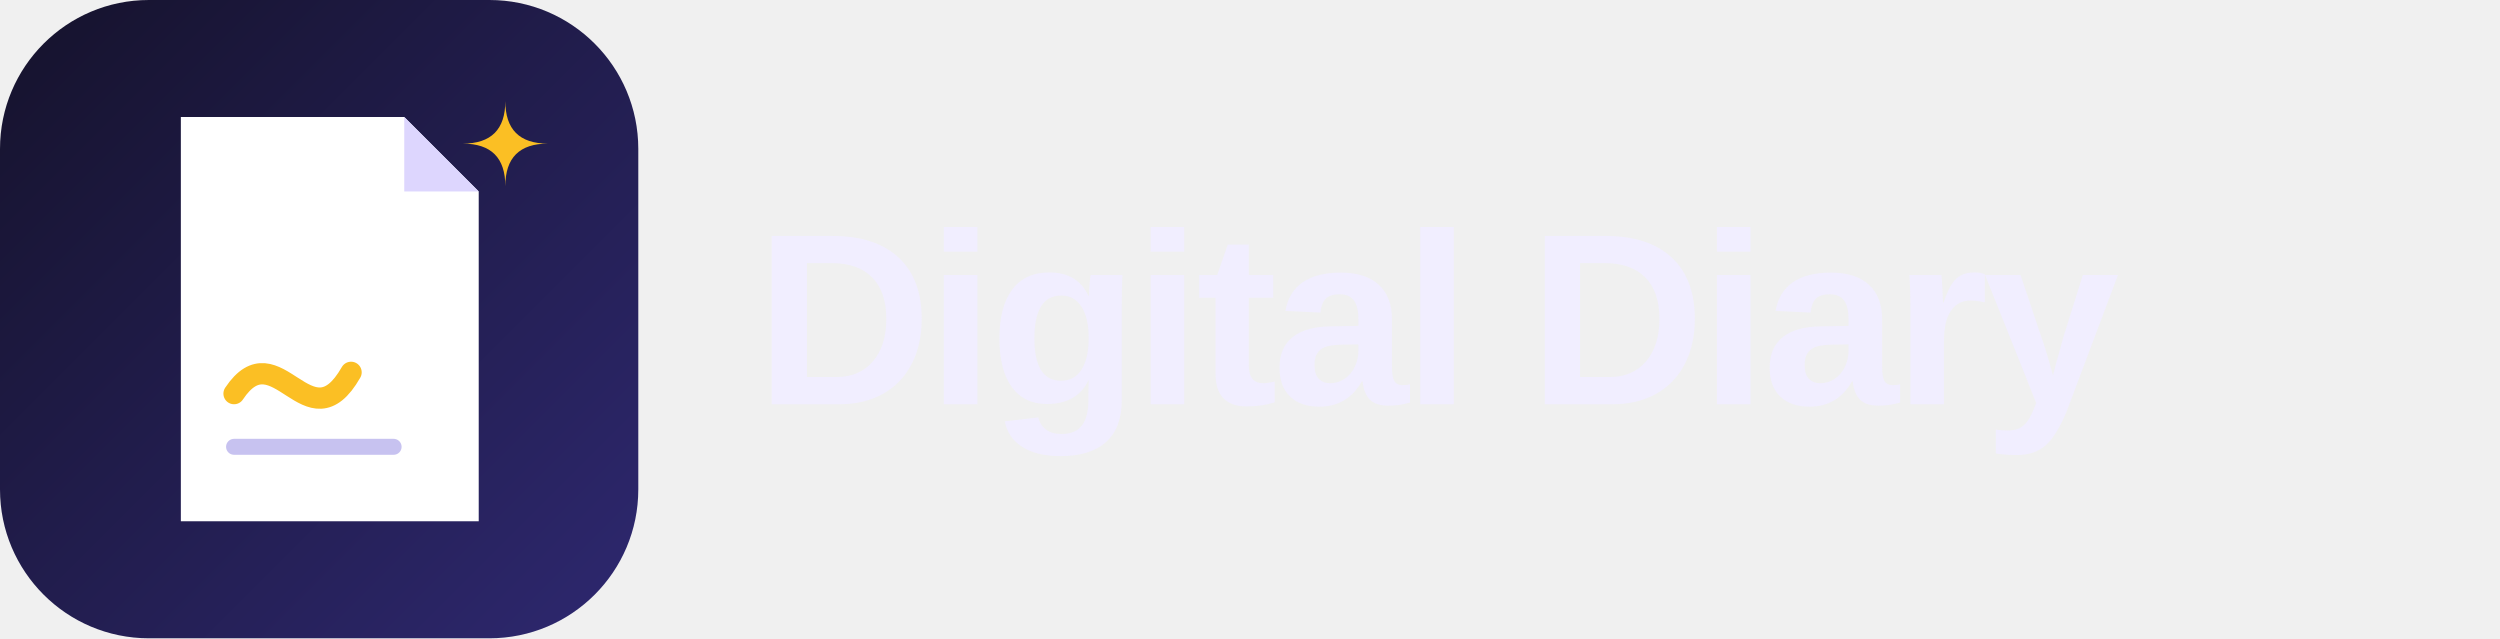
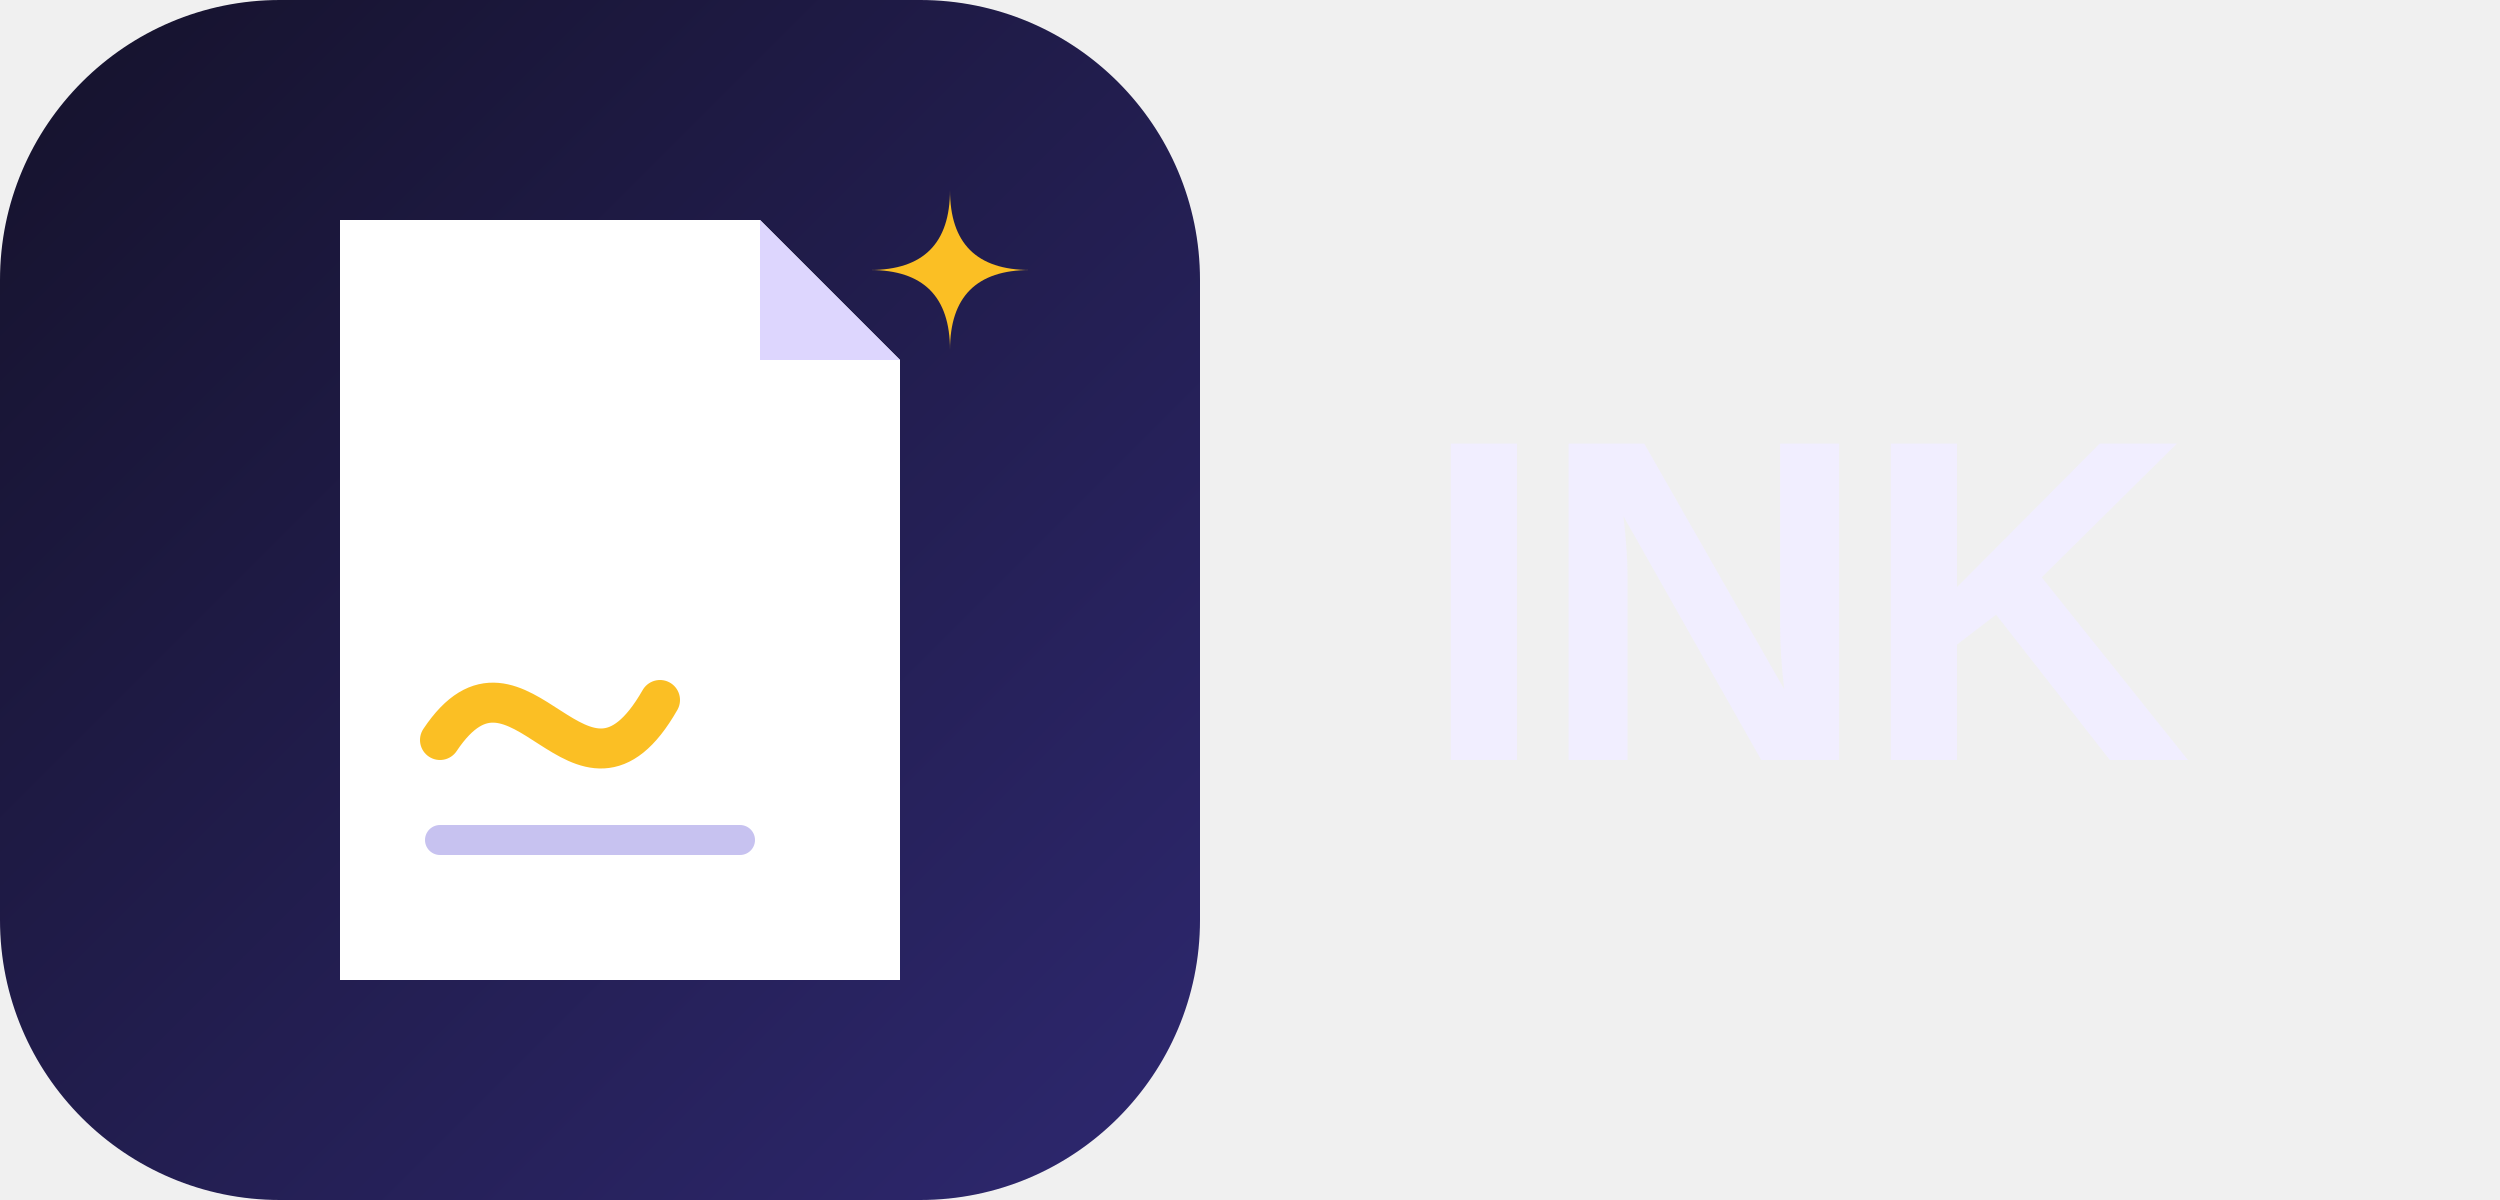
- <svg xmlns="http://www.w3.org/2000/svg" viewBox="0 0 470 120" role="img" aria-label="Digital Diary">
+ <svg xmlns="http://www.w3.org/2000/svg" viewBox="0 0 250 120" role="img" aria-label="INK">
  <g>
    <defs>
      <linearGradient id="dd-tile-dark" x1="0" y1="0" x2="120" y2="120" gradientUnits="userSpaceOnUse">
        <stop offset="0" stop-color="#15122b" />
        <stop offset="1" stop-color="#2e2870" />
      </linearGradient>
    </defs>
    <rect width="120" height="120" rx="28" fill="url(#dd-tile-dark)" />
    <path d="M34 22H76L90 36V98H34Z" fill="#ffffff" />
    <path d="M76 22V36H90Z" fill="#ddd6fe" />
    <path d="M44 74C52 62 58 84 66 70" fill="none" stroke="#fbbf24" stroke-width="4" stroke-linecap="round" />
    <line x1="44" y1="84" x2="74" y2="84" stroke="#c7c2f0" stroke-width="3" stroke-linecap="round" />
    <path d="M95,19 Q95,27 103,27 Q95,27 95,35 Q95,27 87,27 Q95,27 95,19Z" fill="#fbbf24" />
  </g>
-   <text x="142" y="76" font-family="Space Grotesk, Arial, sans-serif" font-weight="700" font-size="46" letter-spacing="-1" fill="#f1eeff">Digital Diary</text>
+   <text x="142" y="76" font-family="Space Grotesk, Arial, sans-serif" font-weight="700" font-size="46" letter-spacing="-1" fill="#f1eeff">INK</text>
</svg>
